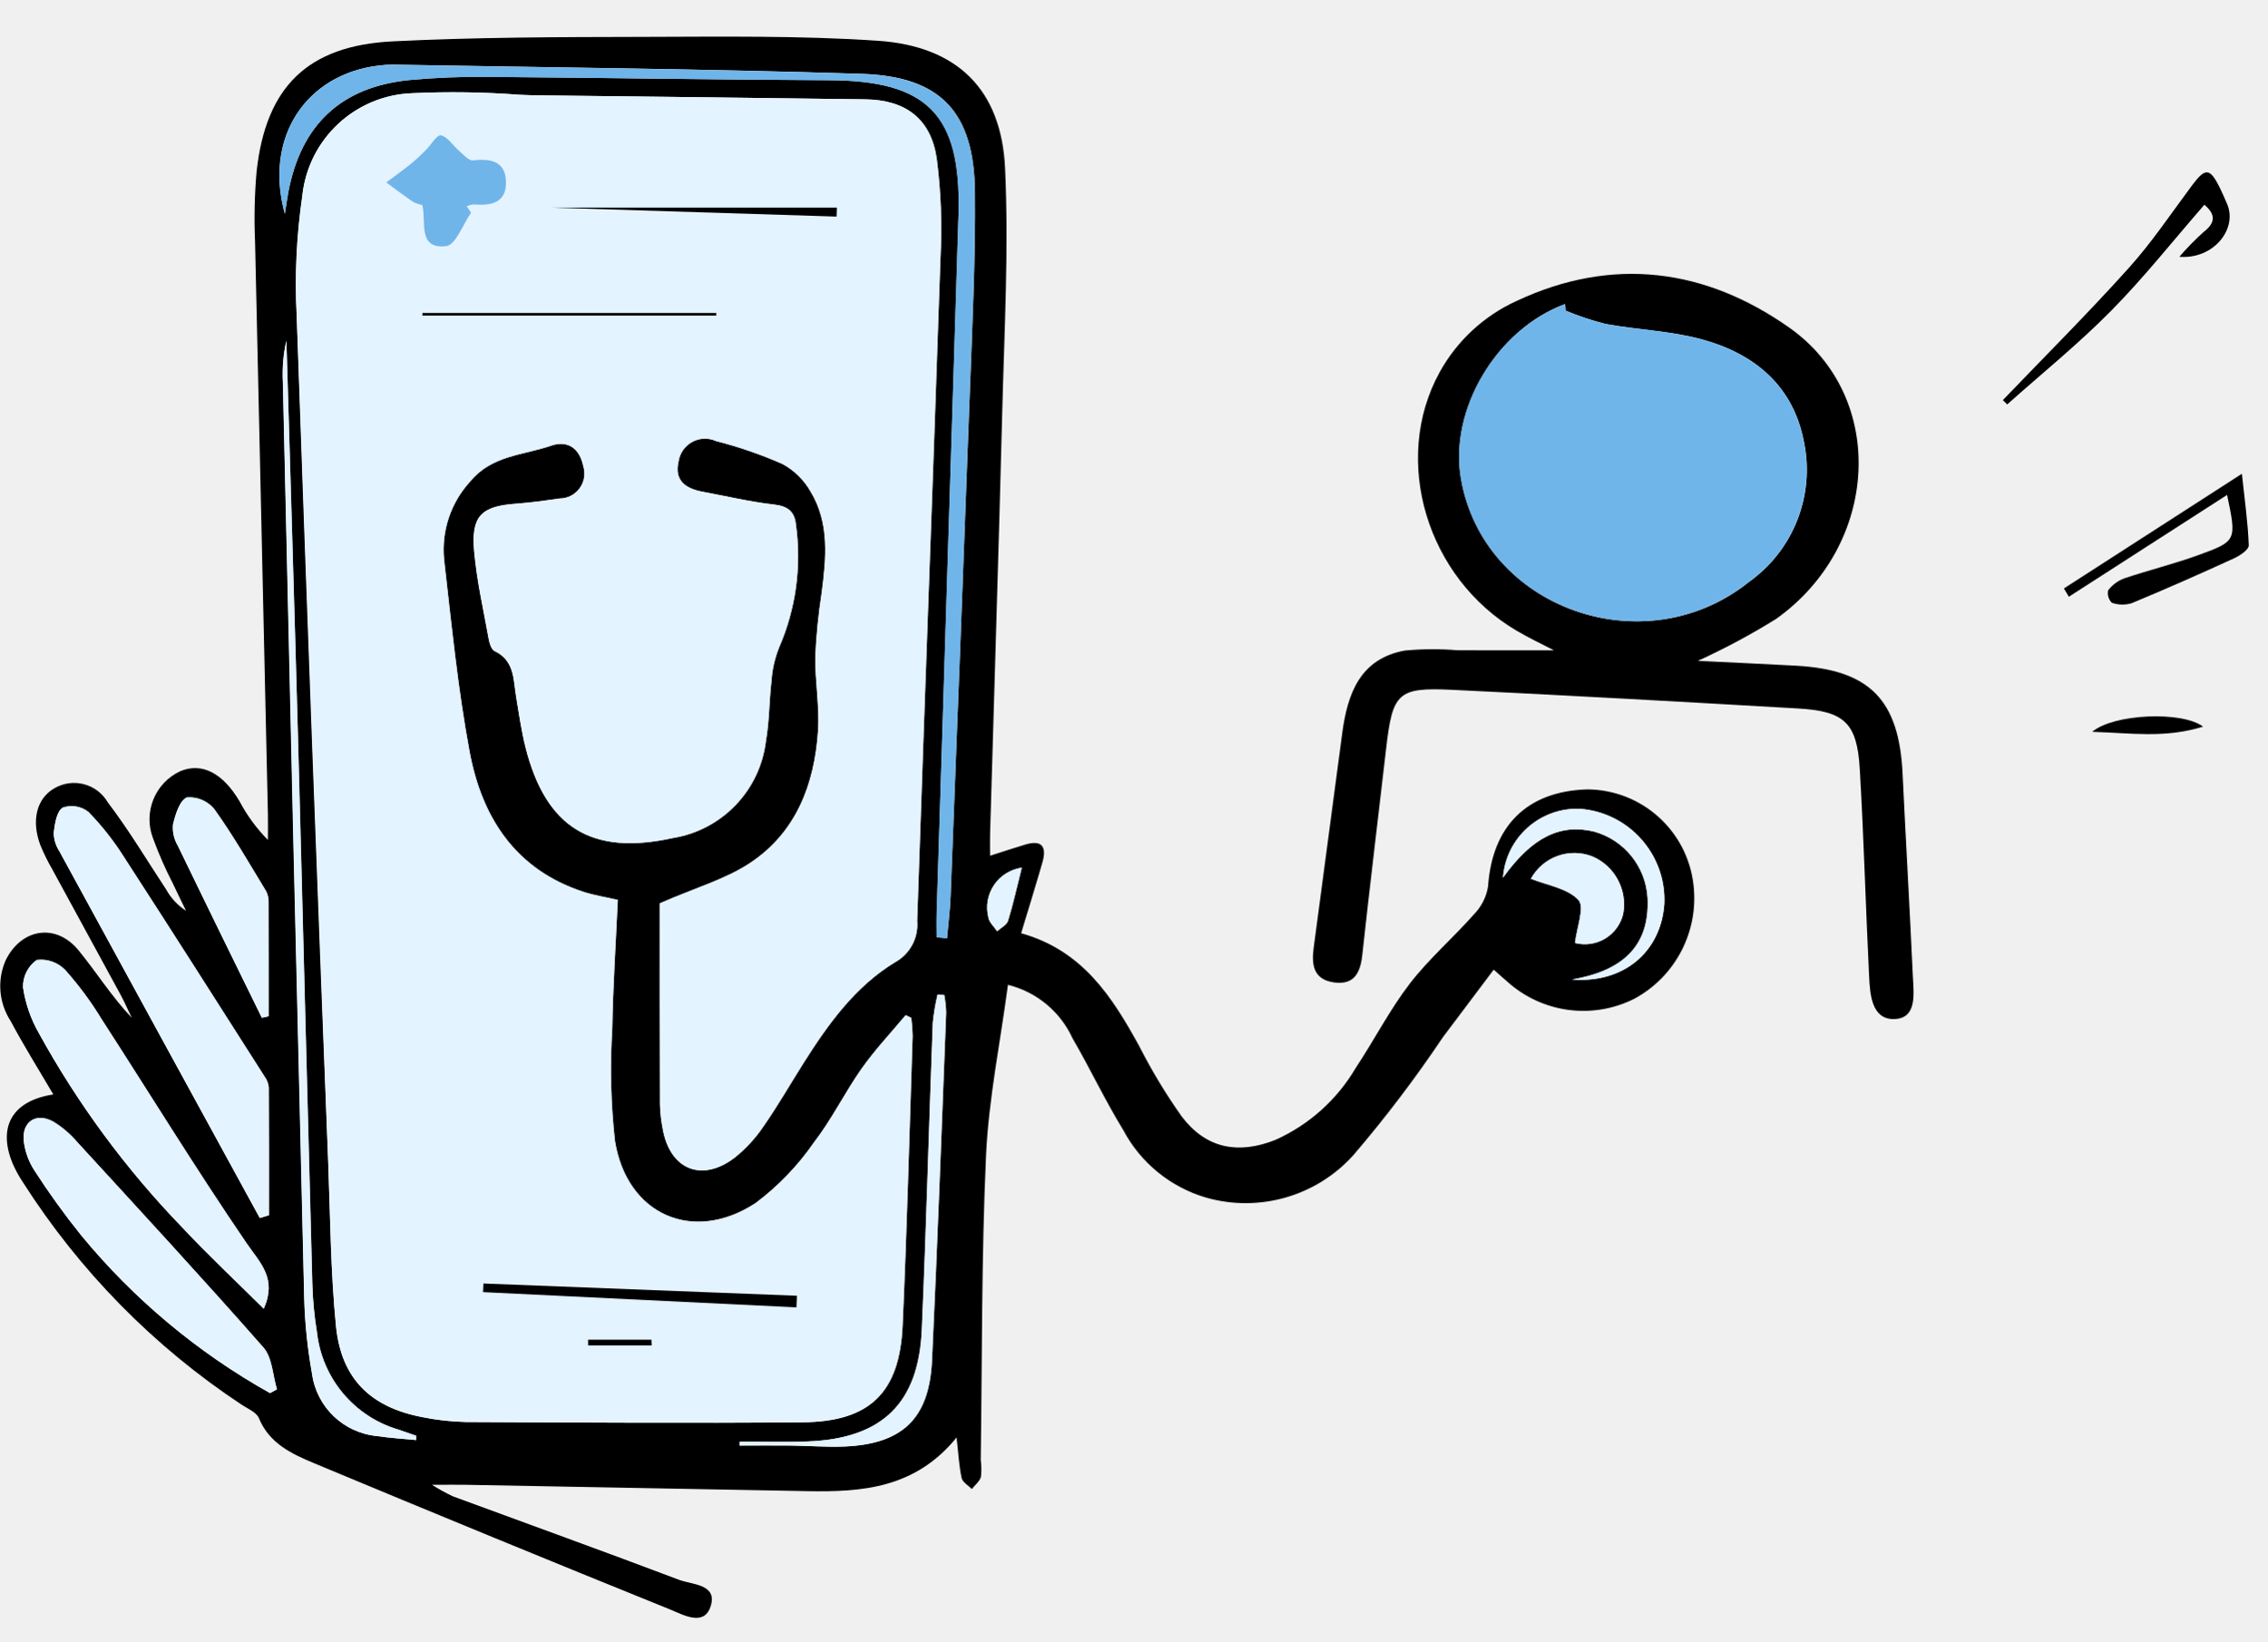
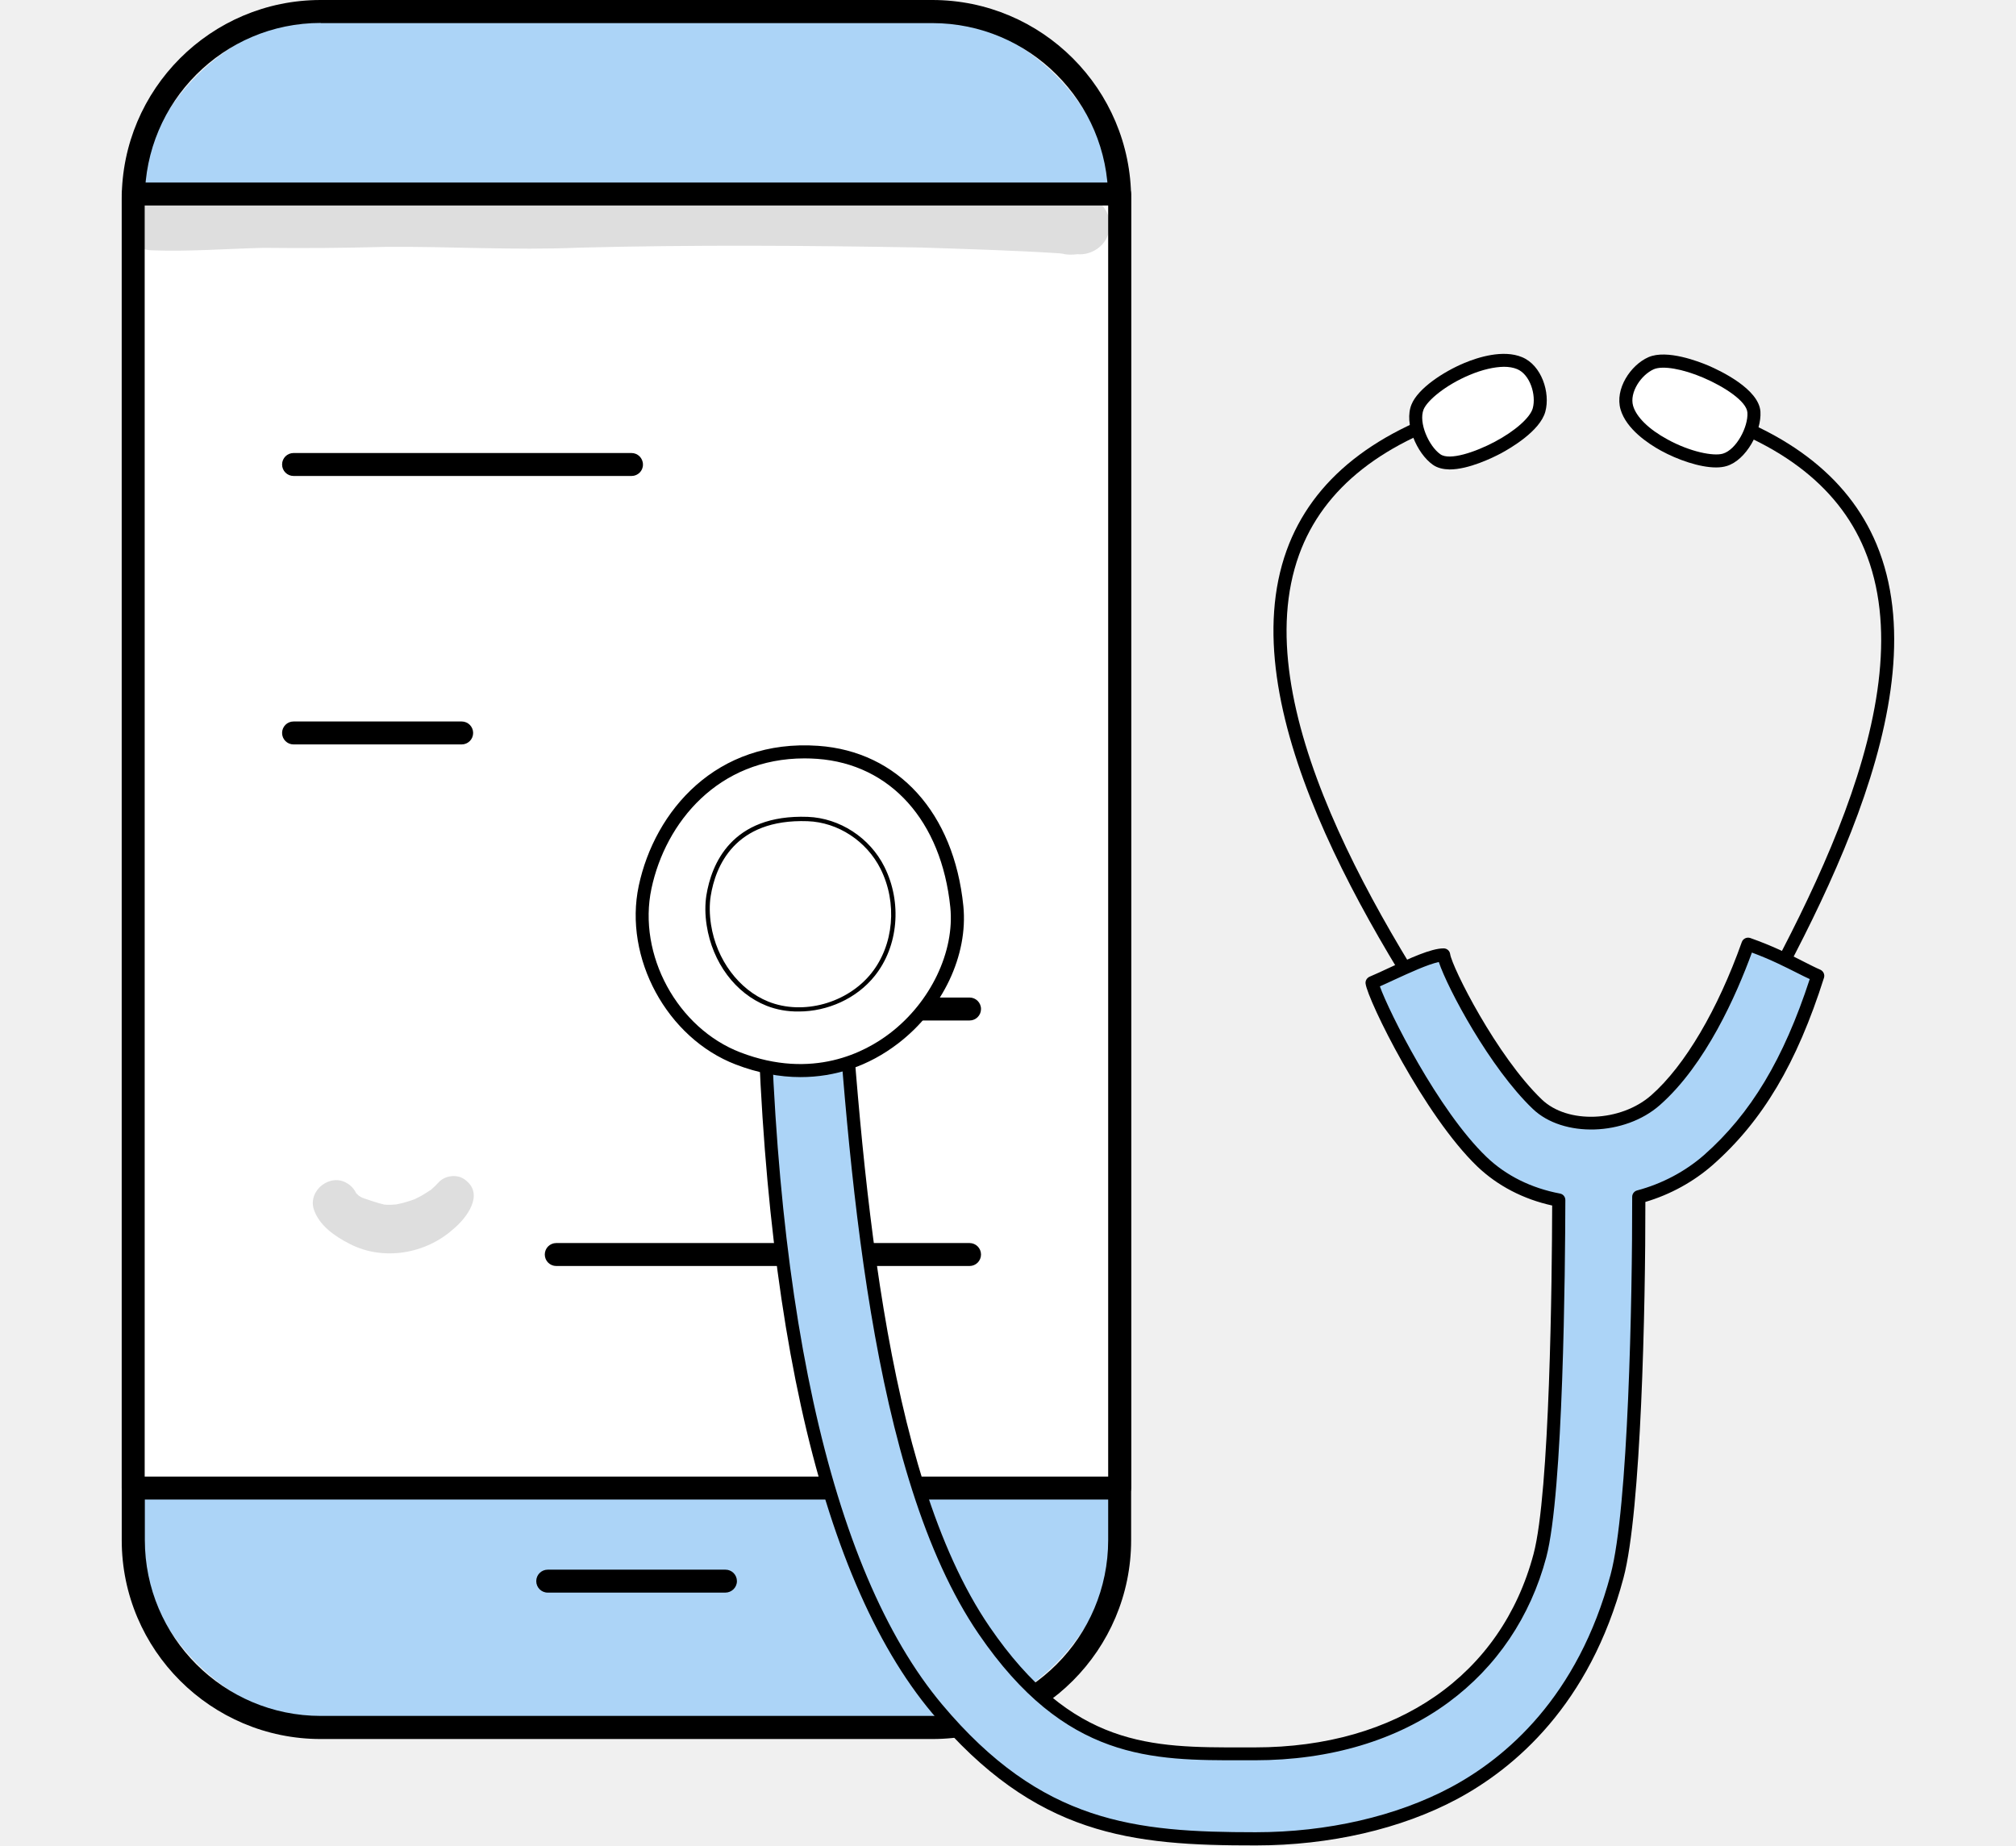
- <svg xmlns="http://www.w3.org/2000/svg" width="145" height="105" viewBox="0 0 146 105">
-   <g id="Group_253" data-name="Group 253" transform="translate(2293.323 378.734)">
-     <path id="Path_335" data-name="Path 335" d="M-2289.889-308.6c-.968-1.654-1.914-3.157-2.743-4.722a4.124,4.124,0,0,1-.33-3.913c1.009-2.067,3.244-2.425,4.7-.645,1.154,1.41,2.124,2.972,3.422,4.341-.233-.484-.445-.979-.7-1.45-1.471-2.715-2.956-5.422-4.429-8.137a12.475,12.475,0,0,1-.761-1.549c-.583-1.556-.24-2.984.892-3.637a2.509,2.509,0,0,1,3.458.9c1.36,1.784,2.514,3.724,3.752,5.6a3.808,3.808,0,0,0,1.286,1.38c-.283-.585-.577-1.165-.848-1.755a24.916,24.916,0,0,1-1.262-2.868,3.417,3.417,0,0,1,1.752-4.373c1.381-.566,2.723.116,3.8,1.941a10.676,10.676,0,0,0,1.83,2.495c0-.536.011-1.072,0-1.608q-.416-18.459-.828-36.918a34.57,34.57,0,0,1,.1-4.548c.6-5.427,3.275-8.09,8.765-8.366,5.332-.268,10.679-.277,16.021-.289,5.077-.011,10.17-.093,15.229.251,5.114.348,7.95,3.145,8.187,8.217.243,5.218-.05,10.464-.184,15.7-.231,9.058-.52,18.114-.783,27.171-.012.414,0,.829,0,1.405.84-.268,1.557-.507,2.281-.723,1.084-.324,1.369.174,1.094,1.136-.427,1.493-.891,2.974-1.375,4.579,3.955,1.105,5.857,4.088,7.6,7.258a36.175,36.175,0,0,0,2.751,4.557c1.558,2.047,3.619,2.456,6.031,1.494a11.419,11.419,0,0,0,5.176-4.648c1.188-1.786,2.171-3.722,3.472-5.415,1.232-1.6,2.795-2.948,4.14-4.47a3.343,3.343,0,0,0,.9-1.777c.265-3.9,2.5-6.15,6.386-6.264a6.92,6.92,0,0,1,6.842,6.123,7.359,7.359,0,0,1-3.8,7.359,7.308,7.308,0,0,1-8.2-1.111c-.2-.168-.387-.34-.863-.759-1.119,1.487-2.2,2.916-3.272,4.35a80.939,80.939,0,0,1-5.768,7.6,9.329,9.329,0,0,1-9.491,2.73,8.859,8.859,0,0,1-5.332-4.359c-1.174-1.916-2.135-3.961-3.264-5.907a6.209,6.209,0,0,0-4.156-3.438c-.5,3.751-1.245,7.357-1.411,10.99-.3,6.529-.25,13.074-.342,19.613a4.45,4.45,0,0,1,.012,1.091c-.083.293-.383.524-.587.782-.227-.234-.594-.437-.655-.709-.165-.745-.2-1.518-.325-2.612-2.66,3.274-6.08,3.525-9.605,3.458q-11-.209-22-.41c-.572-.011-1.145,0-2.184,0a12.762,12.762,0,0,0,1.338.739c4.858,1.793,9.731,3.546,14.573,5.38.852.322,2.527.276,2.025,1.743-.437,1.282-1.774.5-2.6.167q-11.492-4.645-22.932-9.422c-1.432-.6-2.879-1.269-3.547-2.9-.152-.372-.7-.6-1.093-.853a48.29,48.29,0,0,1-14.106-14.345,7.513,7.513,0,0,1-.673-1.238C-2293.477-306.528-2292.522-308.2-2289.889-308.6Zm39.057-12.317c0,4.088-.006,8.533.008,12.978a9.149,9.149,0,0,0,.177,1.56c.462,2.6,2.49,3.462,4.6,1.878a9.009,9.009,0,0,0,1.9-2.06c.928-1.329,1.734-2.742,2.6-4.112,1.58-2.491,3.3-4.886,5.867-6.445a2.77,2.77,0,0,0,1.42-2.66c.472-14.234,1.02-28.466,1.5-42.7a35.681,35.681,0,0,0-.24-6.408c-.382-2.569-2.012-3.774-4.6-3.81q-10.68-.147-21.361-.262c-.313,0-.626-.028-.939-.035a56.007,56.007,0,0,0-6.859-.1,7.385,7.385,0,0,0-7.1,6.621,39.1,39.1,0,0,0-.364,7.661q.951,27.316,2.033,54.628c.133,3.5.159,7.02.5,10.5.336,3.4,2.242,5.242,5.578,5.871a15.618,15.618,0,0,0,2.8.313c7.226.033,14.453.08,21.678.018,4.316-.037,6.24-1.908,6.435-6.221.28-6.224.441-12.452.644-18.679a10.226,10.226,0,0,0-.087-1.154l-.36-.172c-.951,1.142-1.98,2.23-2.835,3.441-1.085,1.538-1.916,3.261-3.063,4.745a16.87,16.87,0,0,1-3.765,3.918c-4.022,2.642-8.3.76-9.059-4a41.344,41.344,0,0,1-.176-7.195c.047-2.764.231-5.526.358-8.333-.781-.18-1.507-.29-2.2-.515-4.377-1.422-6.548-4.779-7.34-9.012-.765-4.088-1.169-8.246-1.646-12.384a6.5,6.5,0,0,1,1.689-5.049c1.4-1.687,3.408-1.675,5.192-2.294,1.13-.392,1.855.224,2.077,1.3a1.605,1.605,0,0,1-1.528,2.1c-.931.137-1.866.265-2.8.333-2.246.164-2.907.8-2.694,3.1.174,1.869.592,3.717.928,5.57.053.295.172.72.386.821,1.3.619,1.2,1.843,1.39,2.956.183,1.082.332,2.175.6,3.236,1.313,5.2,4.28,7,9.492,5.853a7.193,7.193,0,0,0,5.993-6.241c.227-1.281.208-2.6.363-3.9a6.994,6.994,0,0,1,.479-2.114,14.746,14.746,0,0,0,1.093-7.922c-.086-.862-.532-1.206-1.429-1.308-1.552-.177-3.084-.542-4.624-.831-1.064-.2-1.791-.726-1.511-1.924a1.722,1.722,0,0,1,2.406-1.335,28,28,0,0,1,4.293,1.481,4.634,4.634,0,0,1,1.8,1.765c1.245,2.051,1.005,4.318.717,6.572a36.791,36.791,0,0,0-.405,4.041c-.027,1.612.282,3.237.173,4.838-.233,3.425-1.413,6.523-4.374,8.483C-2246.587-322.468-2248.495-321.931-2250.833-320.913Zm-25.758,20.275.584-.177c0-2.75.007-5.5-.012-8.251a1.458,1.458,0,0,0-.278-.7c-3-4.707-5.993-9.419-9.029-14.1a17.638,17.638,0,0,0-2.309-2.934,1.748,1.748,0,0,0-1.651-.271c-.389.243-.512,1.045-.578,1.623a2.223,2.223,0,0,0,.361,1.181Q-2283.059-312.448-2276.591-300.638ZM-2233-318.723l.668.058c.078-.894.192-1.787.227-2.683q.627-16.086,1.228-32.173c.16-4.394.382-8.792.341-13.186-.048-5.164-2.188-7.474-7.31-7.636-10.045-.318-20.1-.41-30.148-.592a6.855,6.855,0,0,0-.94.059c-4.712.569-7.4,4.665-6.044,9.551.1-.615.146-1,.218-1.378.826-4.382,3.425-6.816,7.855-7.244a48.536,48.536,0,0,1,5.014-.2c7.322.053,14.644.184,21.966.214,6.318.026,8.484,2.2,8.338,8.534,0,.157-.011.314-.016.471q-.7,22.291-1.394,44.582C-2233.018-319.8-2233-319.262-2233-318.723Zm-43.336,23.922c.868-1.964-.233-2.938-1.11-4.222-3.233-4.736-6.232-9.63-9.345-14.447a21.511,21.511,0,0,0-2.326-3.143,2.171,2.171,0,0,0-1.836-.651,2.1,2.1,0,0,0-.886,1.756,8.382,8.382,0,0,0,1,2.919,58.742,58.742,0,0,0,9.273,12.574C-2279.913-298.244-2278.136-296.584-2276.339-294.8Zm.405,5.437.444-.242c-.278-.912-.3-2.047-.875-2.7-3.93-4.47-7.97-8.843-11.992-13.232a6.406,6.406,0,0,0-1.537-1.313c-1.1-.612-2.04.006-1.9,1.261a4.451,4.451,0,0,0,.683,1.882,48.751,48.751,0,0,0,3.023,4.192A42.829,42.829,0,0,0-2275.934-289.364Zm9.406,3.026.016-.274c-.385-.134-.77-.273-1.157-.4a7.378,7.378,0,0,1-5.24-6.255,23.537,23.537,0,0,1-.3-3.122c-.317-11.669-.6-23.339-.919-35.008-.233-8.585-.5-17.169-.752-25.754a9.778,9.778,0,0,0-.224,2.667q.675,29.515,1.374,59.029a32.018,32.018,0,0,0,.5,4.831,4.666,4.666,0,0,0,4.222,4.03C-2268.192-286.468-2267.356-286.422-2266.527-286.338Zm-9.933-27.2.44-.1c0-2.43,0-4.859-.006-7.289a1.522,1.522,0,0,0-.151-.753c-1.083-1.781-2.124-3.594-3.333-5.287a2.067,2.067,0,0,0-1.774-.767c-.473.192-.748,1.111-.9,1.762a2.274,2.274,0,0,0,.313,1.346C-2280.087-320.923-2278.27-317.234-2276.461-313.54Zm30.775,27.3-.007.252c1.1,0,2.2-.01,3.3,0,1.151.013,2.3.11,3.451.062,3.728-.155,5.461-1.794,5.638-5.529.355-7.474.622-14.953.914-22.43a7.5,7.5,0,0,0-.12-1.116l-.432-.041a13.668,13.668,0,0,0-.31,1.824c-.245,6.589-.419,13.181-.707,19.768-.207,4.749-2.559,7.008-7.329,7.2C-2242.755-286.192-2244.221-286.241-2245.686-286.241Zm49.156-36.323c1.883-2.629,3.706-3.5,5.9-2.96a4.715,4.715,0,0,1,3.408,4.245c.171,3.3-1.84,4.757-4.865,5.273,3.329.266,5.73-1.779,5.946-4.873a5.885,5.885,0,0,0-5.44-6.122A4.786,4.786,0,0,0-2196.53-322.564Zm4.637,4.206a2.539,2.539,0,0,0,3.1-1.865,3.36,3.36,0,0,0-1.972-3.707,3.186,3.186,0,0,0-3.968,1.435c1.033.417,2.348.608,3.06,1.365C-2191.252-320.682-2191.785-319.337-2191.893-318.358Zm-35.627-4.849a2.588,2.588,0,0,0-2.157,3.189c.037.319.369.6.565.9.243-.219.62-.4.7-.665C-2228.085-320.816-2227.853-321.884-2227.52-323.207Z" transform="translate(0)" />
-     <path id="Path_336" data-name="Path 336" d="M-1902.068-284.6c-.772-.4-1.609-.794-2.4-1.26-5.8-3.411-8.066-11-4.969-16.642a10.744,10.744,0,0,1,4.993-4.617c6.164-2.879,12.133-2.068,17.522,1.727,6.349,4.471,5.829,14.028-.842,18.77a45.024,45.024,0,0,1-5.037,2.7c2.178.107,4.252.2,6.325.312,4.746.264,6.634,2.2,6.861,6.972.207,4.34.461,8.677.659,13.017.051,1.119.3,2.739-1.209,2.771-1.453.03-1.551-1.6-1.61-2.792-.22-4.443-.336-8.892-.6-13.332-.18-2.97-.994-3.71-4-3.883-7.421-.427-14.842-.846-22.267-1.2-3.5-.168-3.823.2-4.238,3.812-.507,4.419-1.051,8.833-1.531,13.255-.127,1.165-.516,1.959-1.825,1.78s-1.458-1.114-1.307-2.229c.625-4.614,1.219-9.233,1.842-13.848.341-2.524,1.144-4.778,4.034-5.3a19.414,19.414,0,0,1,3.427-.015Q-1905.16-284.6-1902.068-284.6Zm.752-21.877-.032-.426c-4.394,1.616-7.478,6.782-6.71,11.239,1.442,8.364,11.8,12.073,18.566,6.647a8.858,8.858,0,0,0,3.527-9c-.682-3.617-3.2-5.7-6.6-6.619-2-.539-4.123-.609-6.174-.985A18.625,18.625,0,0,1-1901.316-306.479Z" transform="translate(-291.179 -52.608)" />
-     <path id="Path_337" data-name="Path 337" d="M-1720.1-323.22c2.71-2.825,5.485-5.591,8.1-8.5,1.5-1.662,2.751-3.545,4.094-5.344.85-1.138,1.141-1.121,1.787.186.162.327.3.665.45,1,.718,1.62-.865,3.607-3.065,3.427a17.147,17.147,0,0,1,1.566-1.6c.773-.6.777-1.128.046-1.752-2.011,2.308-3.887,4.684-6,6.824s-4.455,4.035-6.7,6.038Z" transform="translate(-444.239 -30.106)" />
-     <path id="Path_338" data-name="Path 338" d="M-1702.637-244.231l11.462-7.388c.181,1.694.391,3.15.444,4.612.01.271-.567.66-.947.834-2.181,1-4.375,1.969-6.589,2.889a2.041,2.041,0,0,1-1.282-.025.879.879,0,0,1-.239-.8,2.326,2.326,0,0,1,1.036-.771c1.58-.532,3.207-.931,4.774-1.5,2.481-.9,2.467-.938,1.851-3.877l-10.19,6.559Z" transform="translate(-457.772 -96.962)" />
-     <path id="Path_339" data-name="Path 339" d="M-1687.391-181.519c-2.428.762-4.636.412-7.14.335C-1693.17-182.344-1688.753-182.54-1687.391-181.519Z" transform="translate(-464.054 -150.775)" />
-     <path id="Path_340" data-name="Path 340" d="M-2185.182-308.689c2.338-1.018,4.245-1.554,5.818-2.6,2.96-1.961,4.14-5.059,4.374-8.483.109-1.6-.2-3.226-.173-4.838a36.793,36.793,0,0,1,.405-4.041c.289-2.254.529-4.521-.717-6.572a4.631,4.631,0,0,0-1.8-1.765,28,28,0,0,0-4.293-1.481,1.722,1.722,0,0,0-2.406,1.335c-.28,1.2.446,1.724,1.51,1.924,1.54.289,3.071.654,4.624.831.9.1,1.343.446,1.43,1.308a14.747,14.747,0,0,1-1.094,7.922,7,7,0,0,0-.479,2.114c-.155,1.3-.136,2.62-.363,3.9a7.193,7.193,0,0,1-5.993,6.241c-5.213,1.144-8.18-.651-9.492-5.853-.268-1.062-.416-2.155-.6-3.236-.189-1.114-.091-2.338-1.39-2.957-.214-.1-.332-.526-.386-.821-.336-1.853-.754-3.7-.927-5.57-.213-2.3.448-2.937,2.694-3.1.938-.069,1.873-.2,2.8-.333a1.605,1.605,0,0,0,1.528-2.1c-.222-1.074-.947-1.69-2.077-1.3-1.783.619-3.8.607-5.192,2.294a6.5,6.5,0,0,0-1.689,5.049c.478,4.137.881,8.3,1.646,12.384.792,4.233,2.963,7.59,7.34,9.012.689.224,1.415.335,2.2.515-.127,2.808-.311,5.569-.358,8.333a41.3,41.3,0,0,0,.176,7.195c.763,4.756,5.037,6.638,9.059,4a16.862,16.862,0,0,0,3.764-3.918c1.147-1.484,1.979-3.208,3.063-4.745.854-1.211,1.883-2.3,2.835-3.441l.36.172a10.4,10.4,0,0,1,.087,1.154c-.2,6.227-.364,12.456-.645,18.679-.194,4.312-2.118,6.183-6.435,6.221-7.226.063-14.452.015-21.678-.018a15.616,15.616,0,0,1-2.8-.313c-3.336-.629-5.242-2.469-5.578-5.871-.344-3.484-.37-7-.5-10.5q-1.039-27.313-2.033-54.628a39.1,39.1,0,0,1,.364-7.661,7.384,7.384,0,0,1,7.1-6.621,56.015,56.015,0,0,1,6.859.1c.313.007.626.032.939.035q10.681.13,21.361.262c2.586.036,4.216,1.241,4.6,3.81a35.681,35.681,0,0,1,.24,6.408c-.476,14.234-1.025,28.466-1.5,42.7a2.77,2.77,0,0,1-1.42,2.66c-2.563,1.559-4.287,3.954-5.867,6.445-.869,1.37-1.676,2.783-2.6,4.112a9.02,9.02,0,0,1-1.9,2.06c-2.113,1.584-4.14.727-4.6-1.878a9.2,9.2,0,0,1-.177-1.56C-2185.188-300.156-2185.182-304.6-2185.182-308.689Zm-12.153-44.482-.277-.409a1.311,1.311,0,0,1,.437-.126c1.105.092,2.117-.077,2.088-1.447-.029-1.345-.983-1.518-2.129-1.389-.271.031-.61-.374-.889-.612-.4-.341-.73-.9-1.172-1-.249-.055-.655.639-1,.982a11.811,11.811,0,0,1-.914.841c-.522.418-1.066.808-1.6,1.211.571.419,1.135.849,1.718,1.251a2.452,2.452,0,0,0,.6.206c.268,1.081-.332,2.857,1.54,2.645C-2198.33-351.087-2197.865-352.418-2197.335-353.171Zm20.951,70.51q.017-.374.033-.748l-20.193-.789q-.012.277-.024.555Zm-15.752-70.839,18.341.58q.01-.29.019-.58Zm10.587,6.957v-.169h-18.916l-.007.169Zm-4.156,66.334-.016-.369h-4.079l.005.369Z" transform="translate(-65.651 -12.225)" fill="#e3f3ff" />
-     <path id="Path_341" data-name="Path 341" d="M-2264.695-129.98q-6.46-11.814-12.911-23.632a2.217,2.217,0,0,1-.362-1.181c.065-.577.189-1.379.578-1.623a1.749,1.749,0,0,1,1.652.271,17.677,17.677,0,0,1,2.309,2.934c3.036,4.684,6.028,9.4,9.029,14.1a1.463,1.463,0,0,1,.278.7c.019,2.75.012,5.5.012,8.251Z" transform="translate(-11.896 -170.659)" fill="#e3f3ff" />
-     <path id="Path_342" data-name="Path 342" d="M-2171.048-312.529c0-.539-.014-1.079,0-1.618q.694-22.291,1.394-44.582c0-.157.012-.314.016-.471.146-6.338-2.021-8.508-8.338-8.534-7.322-.03-14.644-.161-21.966-.214a48.542,48.542,0,0,0-5.014.2c-4.43.428-7.029,2.862-7.855,7.244-.072.379-.121.763-.218,1.378-1.359-4.886,1.333-8.982,6.044-9.551a6.858,6.858,0,0,1,.94-.059c10.05.181,20.1.274,30.148.592,5.122.162,7.262,2.472,7.31,7.636.041,4.394-.181,8.792-.341,13.186q-.586,16.088-1.227,32.173c-.035.9-.15,1.789-.227,2.683Z" transform="translate(-61.956 -6.194)" fill="#70b5e9" />
-     <path id="Path_343" data-name="Path 343" d="M-2271.259-90.155c-1.8-1.783-3.574-3.443-5.232-5.214a58.749,58.749,0,0,1-9.273-12.574,8.377,8.377,0,0,1-1-2.919,2.1,2.1,0,0,1,.886-1.756,2.171,2.171,0,0,1,1.836.651,21.513,21.513,0,0,1,2.326,3.143c3.114,4.817,6.113,9.712,9.345,14.447C-2271.492-93.092-2270.391-92.119-2271.259-90.155Z" transform="translate(-5.08 -204.646)" fill="#e3f3ff" />
-     <path id="Path_344" data-name="Path 344" d="M-2270.708-49.494a42.836,42.836,0,0,1-12.152-10.15,48.641,48.641,0,0,1-3.023-4.192,4.448,4.448,0,0,1-.683-1.882c-.142-1.255.794-1.873,1.9-1.261a6.416,6.416,0,0,1,1.537,1.313c4.021,4.389,8.061,8.762,11.992,13.232.573.652.6,1.787.875,2.7Z" transform="translate(-5.226 -239.871)" fill="#e3f3ff" />
-     <path id="Path_345" data-name="Path 345" d="M-2203.807-218.9c-.829-.084-1.665-.13-2.487-.259a4.666,4.666,0,0,1-4.222-4.03,32.05,32.05,0,0,1-.5-4.831q-.718-29.514-1.375-59.029a9.788,9.788,0,0,1,.224-2.667c.252,8.584.518,17.169.751,25.754.316,11.669.6,23.339.919,35.008a23.536,23.536,0,0,0,.3,3.122,7.378,7.378,0,0,0,5.24,6.255c.387.13.771.268,1.157.4Z" transform="translate(-62.72 -67.437)" fill="#e3f3ff" />
-     <path id="Path_346" data-name="Path 346" d="M-2238.2-144.911c-1.809-3.693-3.626-7.383-5.416-11.085a2.275,2.275,0,0,1-.313-1.346c.156-.651.431-1.57.9-1.762a2.067,2.067,0,0,1,1.774.767c1.209,1.692,2.251,3.506,3.333,5.287a1.528,1.528,0,0,1,.151.753c.011,2.43.006,4.859.006,7.289Z" transform="translate(-38.262 -168.63)" fill="#e3f3ff" />
-     <path id="Path_347" data-name="Path 347" d="M-2081.644-73.759c1.465,0,2.931.049,4.394-.009,4.77-.189,7.122-2.448,7.329-7.2.287-6.587.462-13.179.707-19.768a13.668,13.668,0,0,1,.31-1.824l.432.041a7.5,7.5,0,0,1,.12,1.116c-.292,7.477-.558,14.956-.914,22.43-.177,3.734-1.91,5.374-5.638,5.529-1.147.048-2.3-.049-3.451-.062-1.1-.013-2.2,0-3.3,0Z" transform="translate(-164.043 -212.482)" fill="#e3f3ff" />
-     <path id="Path_348" data-name="Path 348" d="M-1863.163-151.345a4.787,4.787,0,0,1,4.95-4.437,5.885,5.885,0,0,1,5.44,6.122c-.216,3.095-2.617,5.139-5.946,4.873,3.025-.516,5.036-1.975,4.865-5.273a4.715,4.715,0,0,0-3.408-4.245C-1859.457-154.849-1861.28-153.973-1863.163-151.345Z" transform="translate(-333.367 -171.22)" fill="#e3f3ff" />
-     <path id="Path_349" data-name="Path 349" d="M-1852.339-137.259c.108-.979.641-2.324.22-2.772-.712-.758-2.027-.948-3.06-1.365a3.186,3.186,0,0,1,3.968-1.435,3.36,3.36,0,0,1,1.973,3.707A2.539,2.539,0,0,1-1852.339-137.259Z" transform="translate(-339.554 -181.099)" fill="#e3f3ff" />
-     <path id="Path_350" data-name="Path 350" d="M-2008.442-138.854c-.333,1.323-.564,2.39-.889,3.428-.084.269-.461.446-.7.665-.2-.3-.528-.586-.565-.9A2.587,2.587,0,0,1-2008.442-138.854Z" transform="translate(-219.078 -184.353)" fill="#e3f3ff" />
-     <path id="Path_351" data-name="Path 351" d="M-1868.857-299.779a18.615,18.615,0,0,0,2.572.853c2.051.375,4.173.445,6.174.985,3.4.917,5.923,3,6.6,6.619a8.858,8.858,0,0,1-3.527,9c-6.766,5.425-17.123,1.716-18.566-6.647-.768-4.456,2.316-9.622,6.71-11.238Z" transform="translate(-323.638 -59.309)" fill="#70b5e9" />
-     <path id="Path_352" data-name="Path 352" d="M-2177.305-343.521c-.53.753-.994,2.084-1.6,2.152-1.872.212-1.272-1.564-1.54-2.645a2.462,2.462,0,0,1-.6-.206c-.583-.4-1.147-.831-1.718-1.251.535-.4,1.079-.793,1.6-1.211a11.81,11.81,0,0,0,.914-.841c.348-.344.754-1.037,1-.982.442.1.772.658,1.172,1,.279.238.618.643.889.613,1.146-.129,2.1.044,2.129,1.389.029,1.37-.983,1.539-2.088,1.447a1.312,1.312,0,0,0-.436.126Z" transform="translate(-85.681 -21.875)" fill="#70b5e9" />
-     <path id="Path_353" data-name="Path 353" d="M-2134.906-18.287l-20.184-.982.024-.555,20.193.789Q-2134.889-18.661-2134.906-18.287Z" transform="translate(-107.128 -276.599)" />
-     <path id="Path_354" data-name="Path 354" d="M-2135.4-327.811h18.36l-.019.58Z" transform="translate(-122.39 -37.915)" />
-     <path id="Path_355" data-name="Path 355" d="M-2153.517-297.472h-18.923l.007-.169h18.916Z" transform="translate(-93.683 -61.296)" />
-     <path id="Path_356" data-name="Path 356" d="M-2120.922-3.367h-4.09l-.005-.369h4.079Z" transform="translate(-130.434 -289.067)" />
-   </g>
-   <g id="Rectangle_197" data-name="Rectangle 197" transform="translate(1)" fill="none" stroke="transparent" strokeWidth="1">
-     <rect width="145" height="105" stroke="none" />
-     <rect x="0.5" y="0.5" width="144" height="104" fill="none" />
+ <svg xmlns="http://www.w3.org/2000/svg" version="1.1" id="Layer_1" x="0px" y="0px" viewBox="0 0 130 119" style="enable-background:new 0 0 130 119;" xml:space="preserve">
+   <style type="text/css">
+     .st0{fill:#FFFFFF;}
+     .st1{fill:#ACD4F7;}
+     .st2{opacity:0.129;}
+     .st3{fill:#ACD4F7;stroke:#000000;stroke-width:2;stroke-miterlimit:10;}
+   </style>
+   <g>
+     <g>
+       <g>
+         <g>
+           <path class="st1" d="M8.59,97.33V14.8c0-7.77,6.3-14.06,14.06-14.06h35.49c7.77,0,14.06,6.3,14.06,14.06v82.52      c0,7.77-6.3,14.06-14.06,14.06H22.66C14.89,111.39,8.59,105.09,8.59,97.33z" />
+           <path d="M60.12,112.13H20.68c-7.07,0-12.83-5.75-12.83-12.82V12.83C7.85,5.75,13.6,0,20.68,0h39.44      c7.07,0,12.82,5.75,12.82,12.83v86.48C72.94,106.38,67.19,112.13,60.12,112.13z M20.68,1.48c-6.26,0-11.34,5.09-11.34,11.34      v86.48c0,6.26,5.09,11.34,11.34,11.34h39.44c6.26,0,11.34-5.09,11.34-11.34V12.83c0-6.26-5.09-11.34-11.34-11.34H20.68z" />
+         </g>
+         <g>
+           <rect x="8.59" y="12.51" class="st0" width="63.61" height="83.44" />
+           <path d="M72.2,96.69H8.59c-0.41,0-0.74-0.33-0.74-0.74V12.51c0-0.41,0.33-0.74,0.74-0.74H72.2c0.41,0,0.74,0.33,0.74,0.74v83.44      C72.94,96.36,72.61,96.69,72.2,96.69z M9.33,95.21h62.13V13.25H9.33V95.21z" />
+         </g>
+         <g>
+           <path d="M46.77,102.69H35.32c-0.41,0-0.74-0.33-0.74-0.74s0.33-0.74,0.74-0.74h11.46c0.41,0,0.74,0.33,0.74,0.74      S47.18,102.69,46.77,102.69z" />
+         </g>
+       </g>
+       <g>
+         <path d="M40.73,30.69H18.93c-0.41,0-0.74-0.33-0.74-0.74c0-0.41,0.33-0.74,0.74-0.74h21.79c0.41,0,0.74,0.33,0.74,0.74     C41.47,30.36,41.13,30.69,40.73,30.69z" />
+       </g>
+       <g>
+         <path d="M29.77,48H18.93c-0.41,0-0.74-0.33-0.74-0.74c0-0.41,0.33-0.74,0.74-0.74h10.84c0.41,0,0.74,0.33,0.74,0.74     C30.51,47.67,30.18,48,29.77,48z" />
+       </g>
+       <g>
+         <path d="M62.52,65.8H44.06c-0.41,0-0.74-0.33-0.74-0.74c0-0.41,0.33-0.74,0.74-0.74h18.46c0.41,0,0.74,0.33,0.74,0.74     C63.26,65.47,62.93,65.8,62.52,65.8z" />
+       </g>
+       <g>
+         <path d="M62.52,81.63H35.87c-0.41,0-0.74-0.33-0.74-0.74c0-0.41,0.33-0.74,0.74-0.74h26.65c0.41,0,0.74,0.33,0.74,0.74     C63.26,81.3,62.93,81.63,62.52,81.63z" />
+       </g>
+       <g class="st2">
+         <path d="M69.11,12.57c-0.65,0.14-2.38,0.06-5.21-0.06c-6.04-0.11-12.09-0.25-18.14-0.24c-5.91-0.18-11.81,0.32-17.72,0.19     c-3.7,0.01-7.41,0.15-11.11,0.16c-2.38,0.12-4.75,0.35-7.14,0.31c-2.09,0.04-2.13,3.15,0,3.21c2.4,0.09,4.8-0.1,7.2-0.16     c2.61,0.03,5.22,0.01,7.83-0.06c4.16-0.04,8.31,0.23,12.47,0.05c7.36-0.19,14.73-0.14,22.09-0.01c2.96,0.1,5.92,0.18,8.88,0.37     c0.01,0,0.02,0,0.04,0c0.06,0.01,0.14,0.02,0.23,0.03c0.31,0.08,0.63,0.07,0.95,0.03c0.89,0.08,1.79-0.51,2.01-1.39     C71.86,13.51,70.54,12.33,69.11,12.57z" />
+       </g>
+       <g class="st2">
+         <path d="M30.04,76.11c-0.48-0.42-1.29-0.35-1.73,0.1c-0.16,0.18-0.33,0.34-0.51,0.5c-0.11,0.07-0.29,0.19-0.41,0.26     c-0.15,0.11-0.49,0.27-0.65,0.35c-0.18,0.07-0.36,0.13-0.54,0.18c-0.17,0.06-0.49,0.13-0.66,0.16c-0.2,0.02-0.4,0.03-0.6,0.02     c-0.07,0-0.12-0.01-0.16-0.01c-0.41-0.09-1.11-0.33-1.39-0.43c-0.05-0.02-0.09-0.04-0.14-0.07c-0.05-0.03-0.09-0.06-0.12-0.08     c-0.05-0.05-0.11-0.1-0.16-0.15c-0.13-0.27-0.33-0.49-0.58-0.64c-1.08-0.68-2.53,0.44-2.16,1.66c0.35,1.07,1.37,1.76,2.33,2.25     c2.16,1.11,4.89,0.64,6.67-0.96C30.1,78.53,31.22,77.03,30.04,76.11z" />
+       </g>
+     </g>
+     <g>
+       <g>
+         <g>
+           <g>
+             <path d="M110.54,70.49c0.15,0,0.29-0.08,0.37-0.21l0.41-0.72c5.53-9.71,13.88-24.38,9.69-34.46       c-1.85-4.44-5.99-7.56-12.33-9.28c-0.23-0.06-0.46,0.07-0.52,0.3c-0.06,0.22,0.07,0.46,0.3,0.52       c6.07,1.65,10.03,4.6,11.77,8.79c4.04,9.7-4.2,24.16-9.64,33.72l-0.41,0.72c-0.12,0.2-0.04,0.46,0.16,0.57       C110.4,70.47,110.47,70.49,110.54,70.49z" />
+           </g>
+         </g>
+         <g>
+           <path class="st0" d="M110.01,23.97c1.01,0.44,3.01,1.5,3.08,2.6c0.07,1.1-0.82,2.76-1.88,3.08c-1.49,0.44-5.72-1.3-6.32-3.37      c-0.31-1.07,0.54-2.42,1.57-2.87C107.28,23.06,108.85,23.47,110.01,23.97z" />
+           <path d="M107.11,29.06c-0.82-0.45-2.24-1.39-2.61-2.66c-0.38-1.31,0.64-2.86,1.8-3.37c1.19-0.52,3.27,0.29,3.88,0.55l0,0      c0.76,0.33,3.24,1.5,3.34,2.96c0.08,1.26-0.91,3.13-2.18,3.51c-0.2,0.06-0.43,0.09-0.68,0.09      C109.58,30.14,108.15,29.63,107.11,29.06z M109.85,24.36c-1.35-0.58-2.64-0.8-3.21-0.55c-0.81,0.36-1.58,1.49-1.33,2.36      c0.21,0.72,1.01,1.51,2.21,2.16c1.47,0.81,2.98,1.1,3.58,0.92c0.87-0.26,1.64-1.73,1.58-2.65      C112.63,25.87,111.18,24.93,109.85,24.36L109.85,24.36z" />
+         </g>
+       </g>
+       <g>
+         <g>
+           <g>
+             <path d="M95.12,69.83c0.08,0,0.17-0.02,0.24-0.07c0.19-0.13,0.24-0.39,0.11-0.59c-6.69-9.73-15.18-23.78-11.7-33.4       c1.56-4.31,5.46-7.38,11.59-9.11c0.22-0.06,0.35-0.3,0.29-0.52c-0.06-0.22-0.3-0.35-0.52-0.29c-6.41,1.81-10.5,5.05-12.16,9.63       c-3.61,9.98,5,24.28,11.8,34.16C94.85,69.77,94.98,69.83,95.12,69.83z" />
+           </g>
+         </g>
+         <g>
+           <path class="st0" d="M96.6,28.85c-0.97,0.52-3.05,1.41-3.96,0.78c-0.9-0.63-1.64-2.37-1.23-3.39C92,24.8,96,22.59,97.99,23.41      c1.03,0.43,1.55,1.93,1.26,3.01C99.02,27.29,97.72,28.25,96.6,28.85z" />
+           <path d="M92.4,29.97c-1.04-0.73-1.88-2.67-1.38-3.89c0.42-1.04,2.07-2.12,3.42-2.68c0.86-0.36,2.49-0.88,3.71-0.37      c1.26,0.52,1.83,2.29,1.5,3.51c-0.34,1.26-2.27,2.37-2.86,2.69c-0.55,0.29-2.08,1.04-3.32,1.04      C93.07,30.26,92.7,30.18,92.4,29.97z M94.76,24.18c-1.55,0.65-2.72,1.64-2.96,2.22c-0.34,0.84,0.33,2.36,1.08,2.89      c0.59,0.42,2.24-0.13,3.52-0.81c0,0,0,0,0,0c1.3-0.69,2.28-1.56,2.44-2.16c0.23-0.85-0.17-2.17-1.01-2.52      c-0.24-0.1-0.53-0.15-0.85-0.15C96.35,23.66,95.59,23.83,94.76,24.18z" />
+         </g>
+       </g>
+       <g>
+         <g>
+           <path class="st1" d="M49.18,58.75c0-1.42,4.79-0.52,4.88,0.9c1.03,14.81,2.29,35.11,9.39,45.49c5.7,8.33,11.2,7.96,17.46,7.96      c10.05,0,16.43-5.47,18.38-12.78c1.08-4.07,1.21-18.51,1.22-22.93c-1.86-0.35-3.59-1.17-4.95-2.47      c-3.42-3.28-6.95-10.61-7.09-11.54c1.47-0.63,3.64-1.8,4.61-1.8c0.15,1.05,3.14,6.84,6.04,9.62c1.81,1.73,5.52,1.61,7.63-0.26      c2.61-2.31,4.67-6.42,5.96-10.06c2.11,0.75,3.27,1.47,4.5,2.04c-1.71,5.38-3.83,9.04-7.04,11.88c-1.31,1.15-2.86,1.95-4.5,2.39      c0.01,4.96-0.17,19.82-1.4,24.46c-2.14,8.06-6.9,12.05-10.5,13.98c-3.38,1.81-7.82,2.95-12.79,2.95      c-8.35,0-14.22-0.85-20.55-8.39C53.62,102.07,49.18,85.27,49.18,58.75z" />
+           <path d="M60.11,110.46c-7.43-8.85-11.35-26.73-11.35-51.71c0-0.32,0.16-1.08,1.65-1.13c1.57-0.05,3.99,0.72,4.08,2l0.07,0.99      c1,14.44,2.37,34.23,9.25,44.28c5.34,7.8,10.44,7.79,16.34,7.78l0.77,0c9.18,0,15.89-4.66,17.97-12.47      c1.05-3.94,1.19-17.77,1.2-22.47c-1.87-0.41-3.53-1.28-4.82-2.51c-3.44-3.3-7.06-10.71-7.21-11.79      c-0.03-0.19,0.08-0.37,0.25-0.45c0.38-0.16,0.81-0.36,1.26-0.57c1.33-0.62,2.71-1.26,3.52-1.26c0.21,0,0.39,0.15,0.42,0.36      c0.12,0.85,3,6.59,5.91,9.38c1.66,1.6,5.09,1.46,7.06-0.27c2.17-1.91,4.29-5.52,5.84-9.88c0.08-0.22,0.32-0.33,0.54-0.26      c1.5,0.53,2.52,1.05,3.42,1.51c0.38,0.19,0.74,0.38,1.11,0.54c0.19,0.09,0.29,0.31,0.23,0.51c-1.75,5.52-3.96,9.24-7.17,12.07      c-1.23,1.08-2.73,1.91-4.35,2.39c0.01,6.71-0.27,19.97-1.41,24.24c-2.18,8.2-7.03,12.27-10.71,14.25c-3.62,1.94-8.23,3-12.99,3      C72.96,119,66.77,118.39,60.11,110.46z M115.9,62.74c-0.8-0.4-1.69-0.86-2.93-1.32c-0.99,2.71-2.97,7.22-5.93,9.83      c-2.26,2-6.25,2.12-8.2,0.25c-2.76-2.64-5.48-7.74-6.06-9.47c-0.71,0.15-1.88,0.69-2.86,1.14c-0.33,0.15-0.64,0.3-0.94,0.43      c0.57,1.61,3.76,8.01,6.88,11c1.25,1.2,2.88,2.01,4.74,2.36c0.2,0.04,0.34,0.21,0.34,0.42c-0.01,4.36-0.13,18.89-1.23,23.03      c-1.02,3.84-3.2,7.07-6.31,9.36c-3.31,2.44-7.63,3.73-12.48,3.73l-0.77,0c-5.89,0.01-11.45,0.03-17.04-8.14      c-7.01-10.25-8.39-30.16-9.4-44.7l-0.07-0.99c-0.04-0.52-1.76-1.27-3.21-1.22c-0.48,0.02-0.83,0.14-0.83,0.29      c0,24.78,3.86,42.47,11.15,51.16c6.42,7.65,12.43,8.24,20.22,8.24c4.62,0,9.09-1.03,12.59-2.9c3.53-1.89,8.19-5.81,10.3-13.72      c1.14-4.26,1.4-17.79,1.39-24.35c0-0.19,0.13-0.36,0.31-0.41c1.62-0.43,3.12-1.23,4.33-2.29c3.01-2.66,5.12-6.17,6.81-11.34      C116.44,63.01,116.17,62.88,115.9,62.74z" />
+         </g>
+       </g>
+       <g>
+         <g>
+           <path class="st0" d="M52.73,48.51c4.78,0.33,8.37,3.97,8.97,9.94c0.59,5.76-5.85,12.96-14.11,9.8c-4.26-1.63-6.95-6.59-6-11.05      C42.55,52.74,46.26,48.06,52.73,48.51z" />
+           <path d="M47.45,68.64c-4.44-1.7-7.25-6.88-6.26-11.53c1.03-4.82,5-9.48,11.57-9.02l0,0c5.16,0.36,8.75,4.32,9.36,10.32      c0.32,3.18-1.33,6.67-4.22,8.88c-1.88,1.44-4.02,2.16-6.28,2.16C50.26,69.45,48.86,69.18,47.45,68.64z M42.01,57.29      c-0.91,4.27,1.67,9.01,5.74,10.57c4.65,1.78,8.04-0.01,9.64-1.24c2.62-2,4.18-5.27,3.89-8.12c-0.57-5.57-3.86-9.23-8.58-9.57      c-0.28-0.02-0.55-0.03-0.82-0.03C46.31,48.9,42.92,53.02,42.01,57.29z M52.73,48.51L52.73,48.51L52.73,48.51z" />
+         </g>
+         <g>
+           <path d="M49.43,64.85c-2.01-0.8-3.49-2.79-3.86-5.18c-0.11-0.7-0.11-1.35-0.02-1.94c0.32-1.97,1.59-5.24,6.54-5.06      c2.06,0.08,4,1.34,4.94,3.22c1.15,2.3,0.9,5.13-0.62,7.03c-1.17,1.47-3.05,2.3-4.9,2.3C50.79,65.23,50.09,65.11,49.43,64.85z       M52.08,52.95c-4.74-0.17-5.95,2.95-6.25,4.82c-0.09,0.56-0.08,1.19,0.02,1.85c0.35,2.26,1.8,4.2,3.69,4.96      c2.24,0.9,5.1,0.11,6.65-1.83c1.45-1.82,1.69-4.53,0.59-6.73C55.88,54.23,54.04,53.02,52.08,52.95L52.08,52.95z M52.08,52.81      L52.08,52.81L52.08,52.81z" />
+         </g>
+       </g>
+     </g>
  </g>
</svg>
